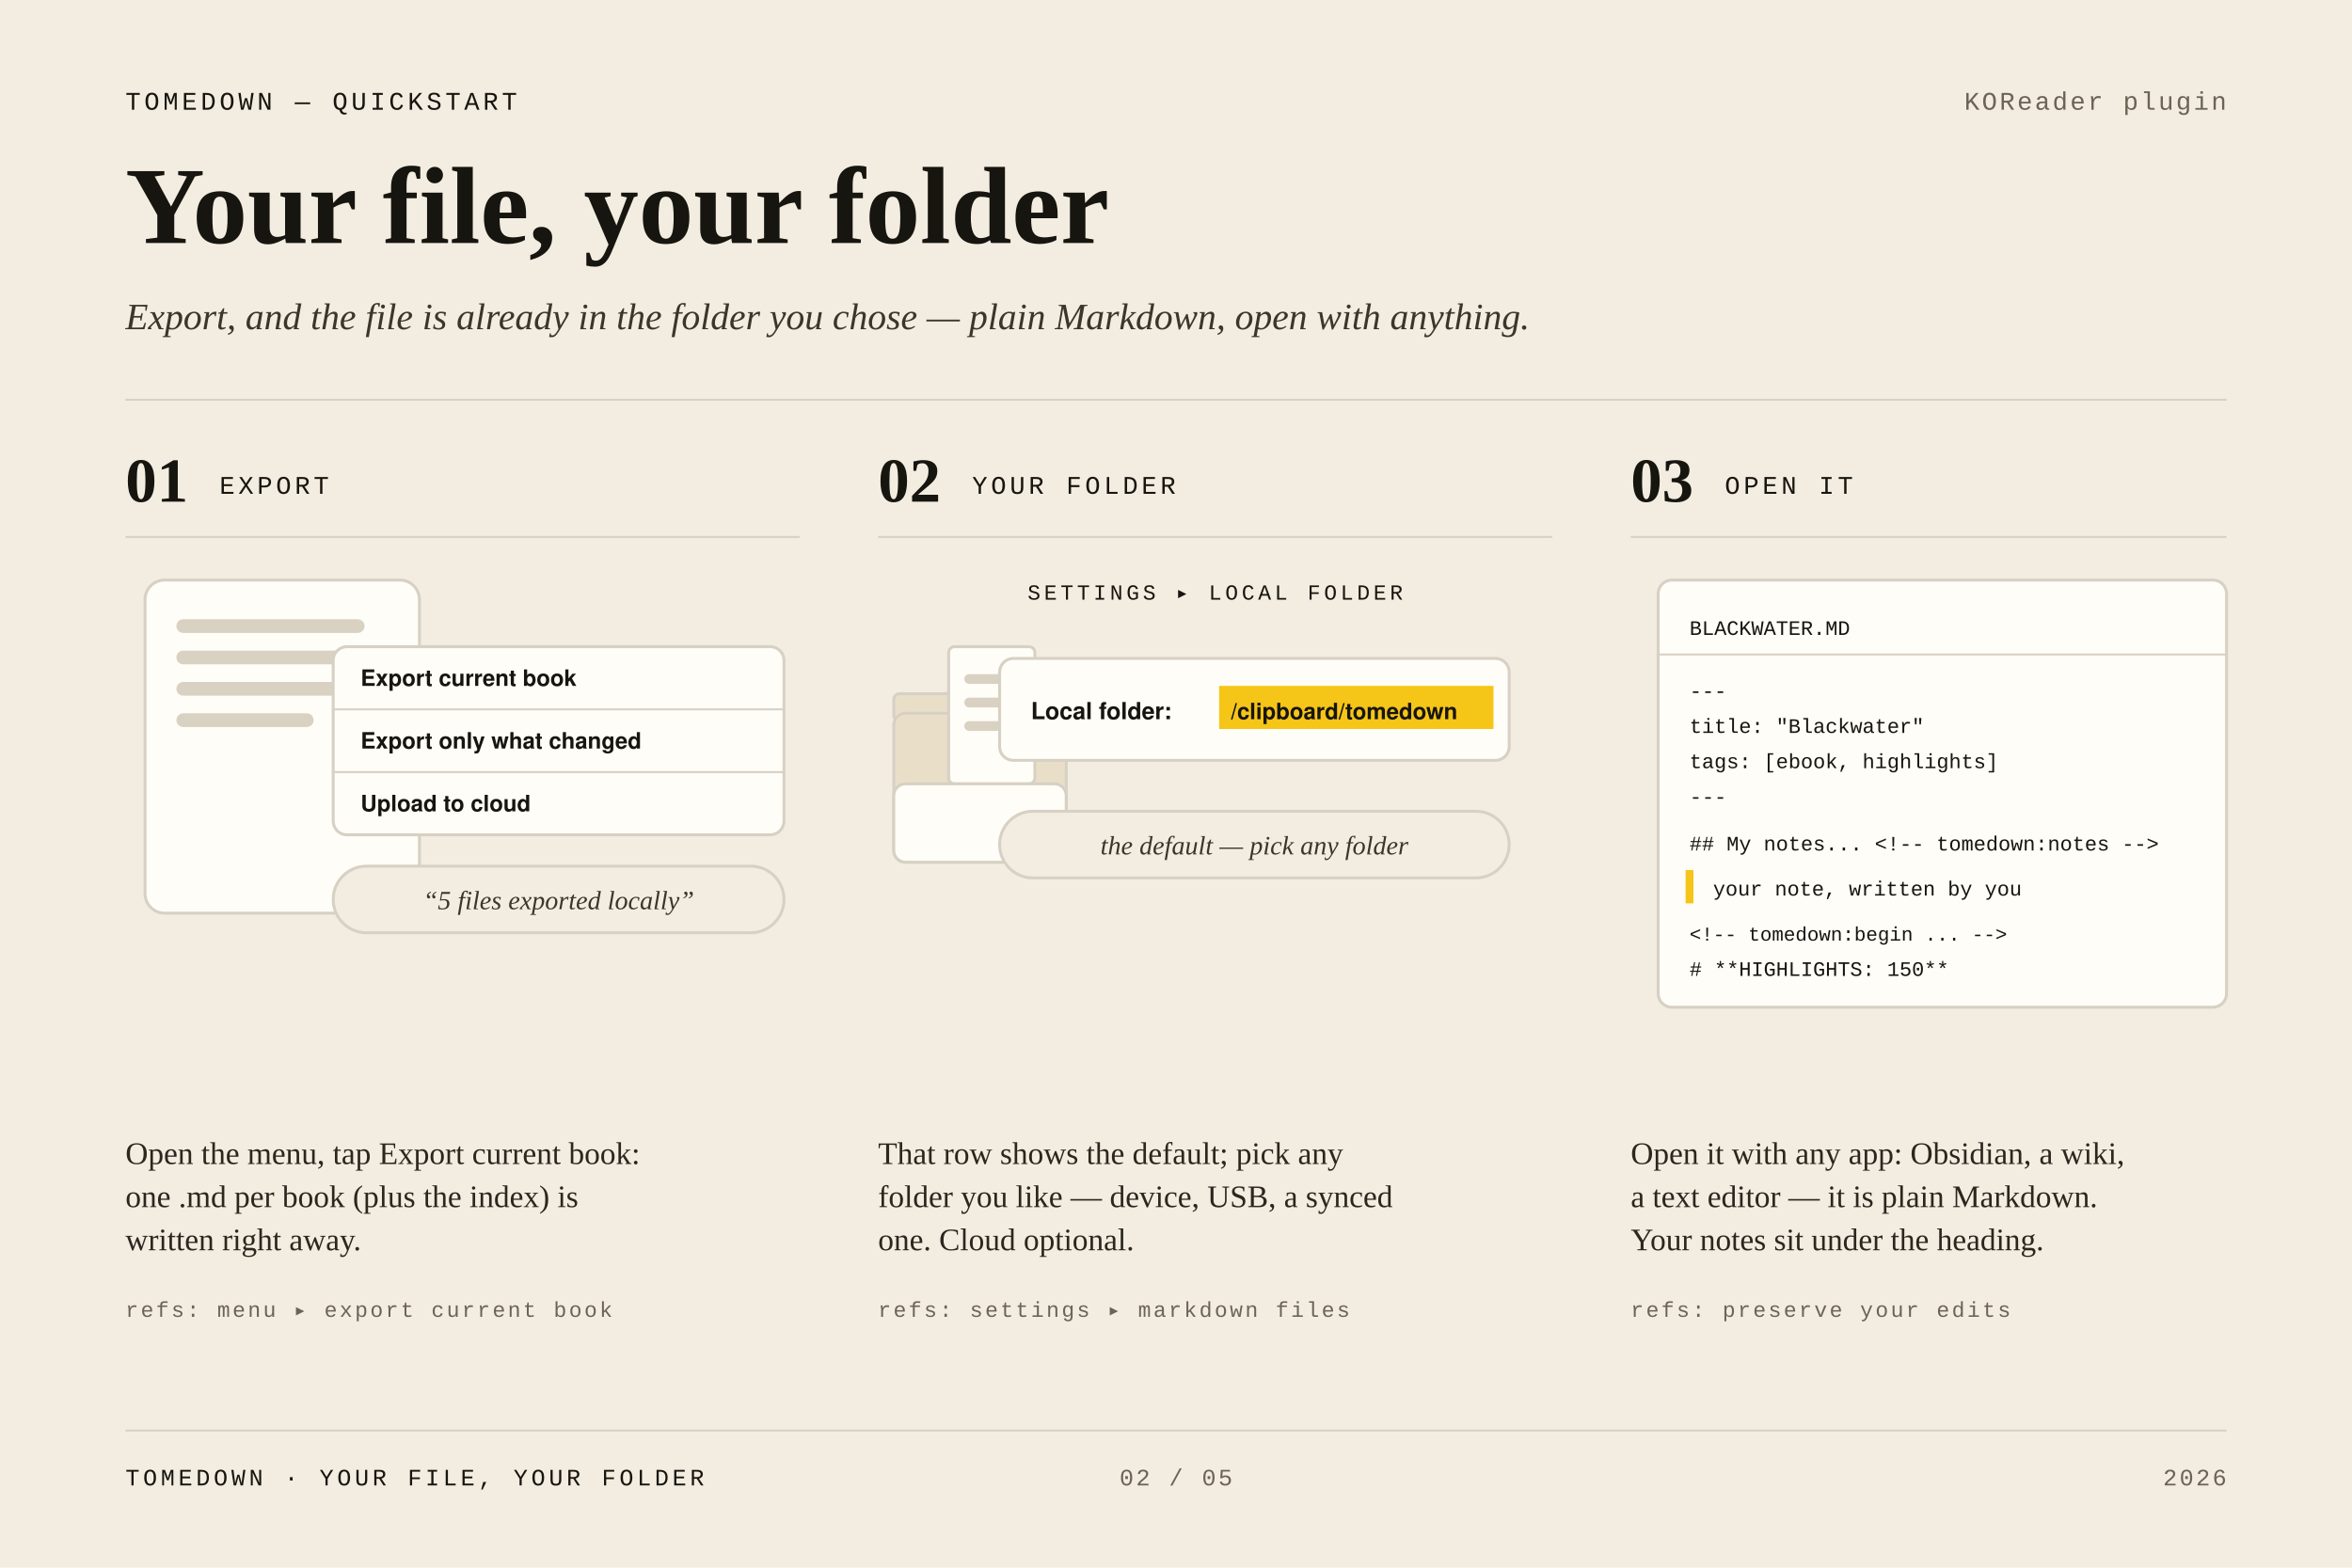
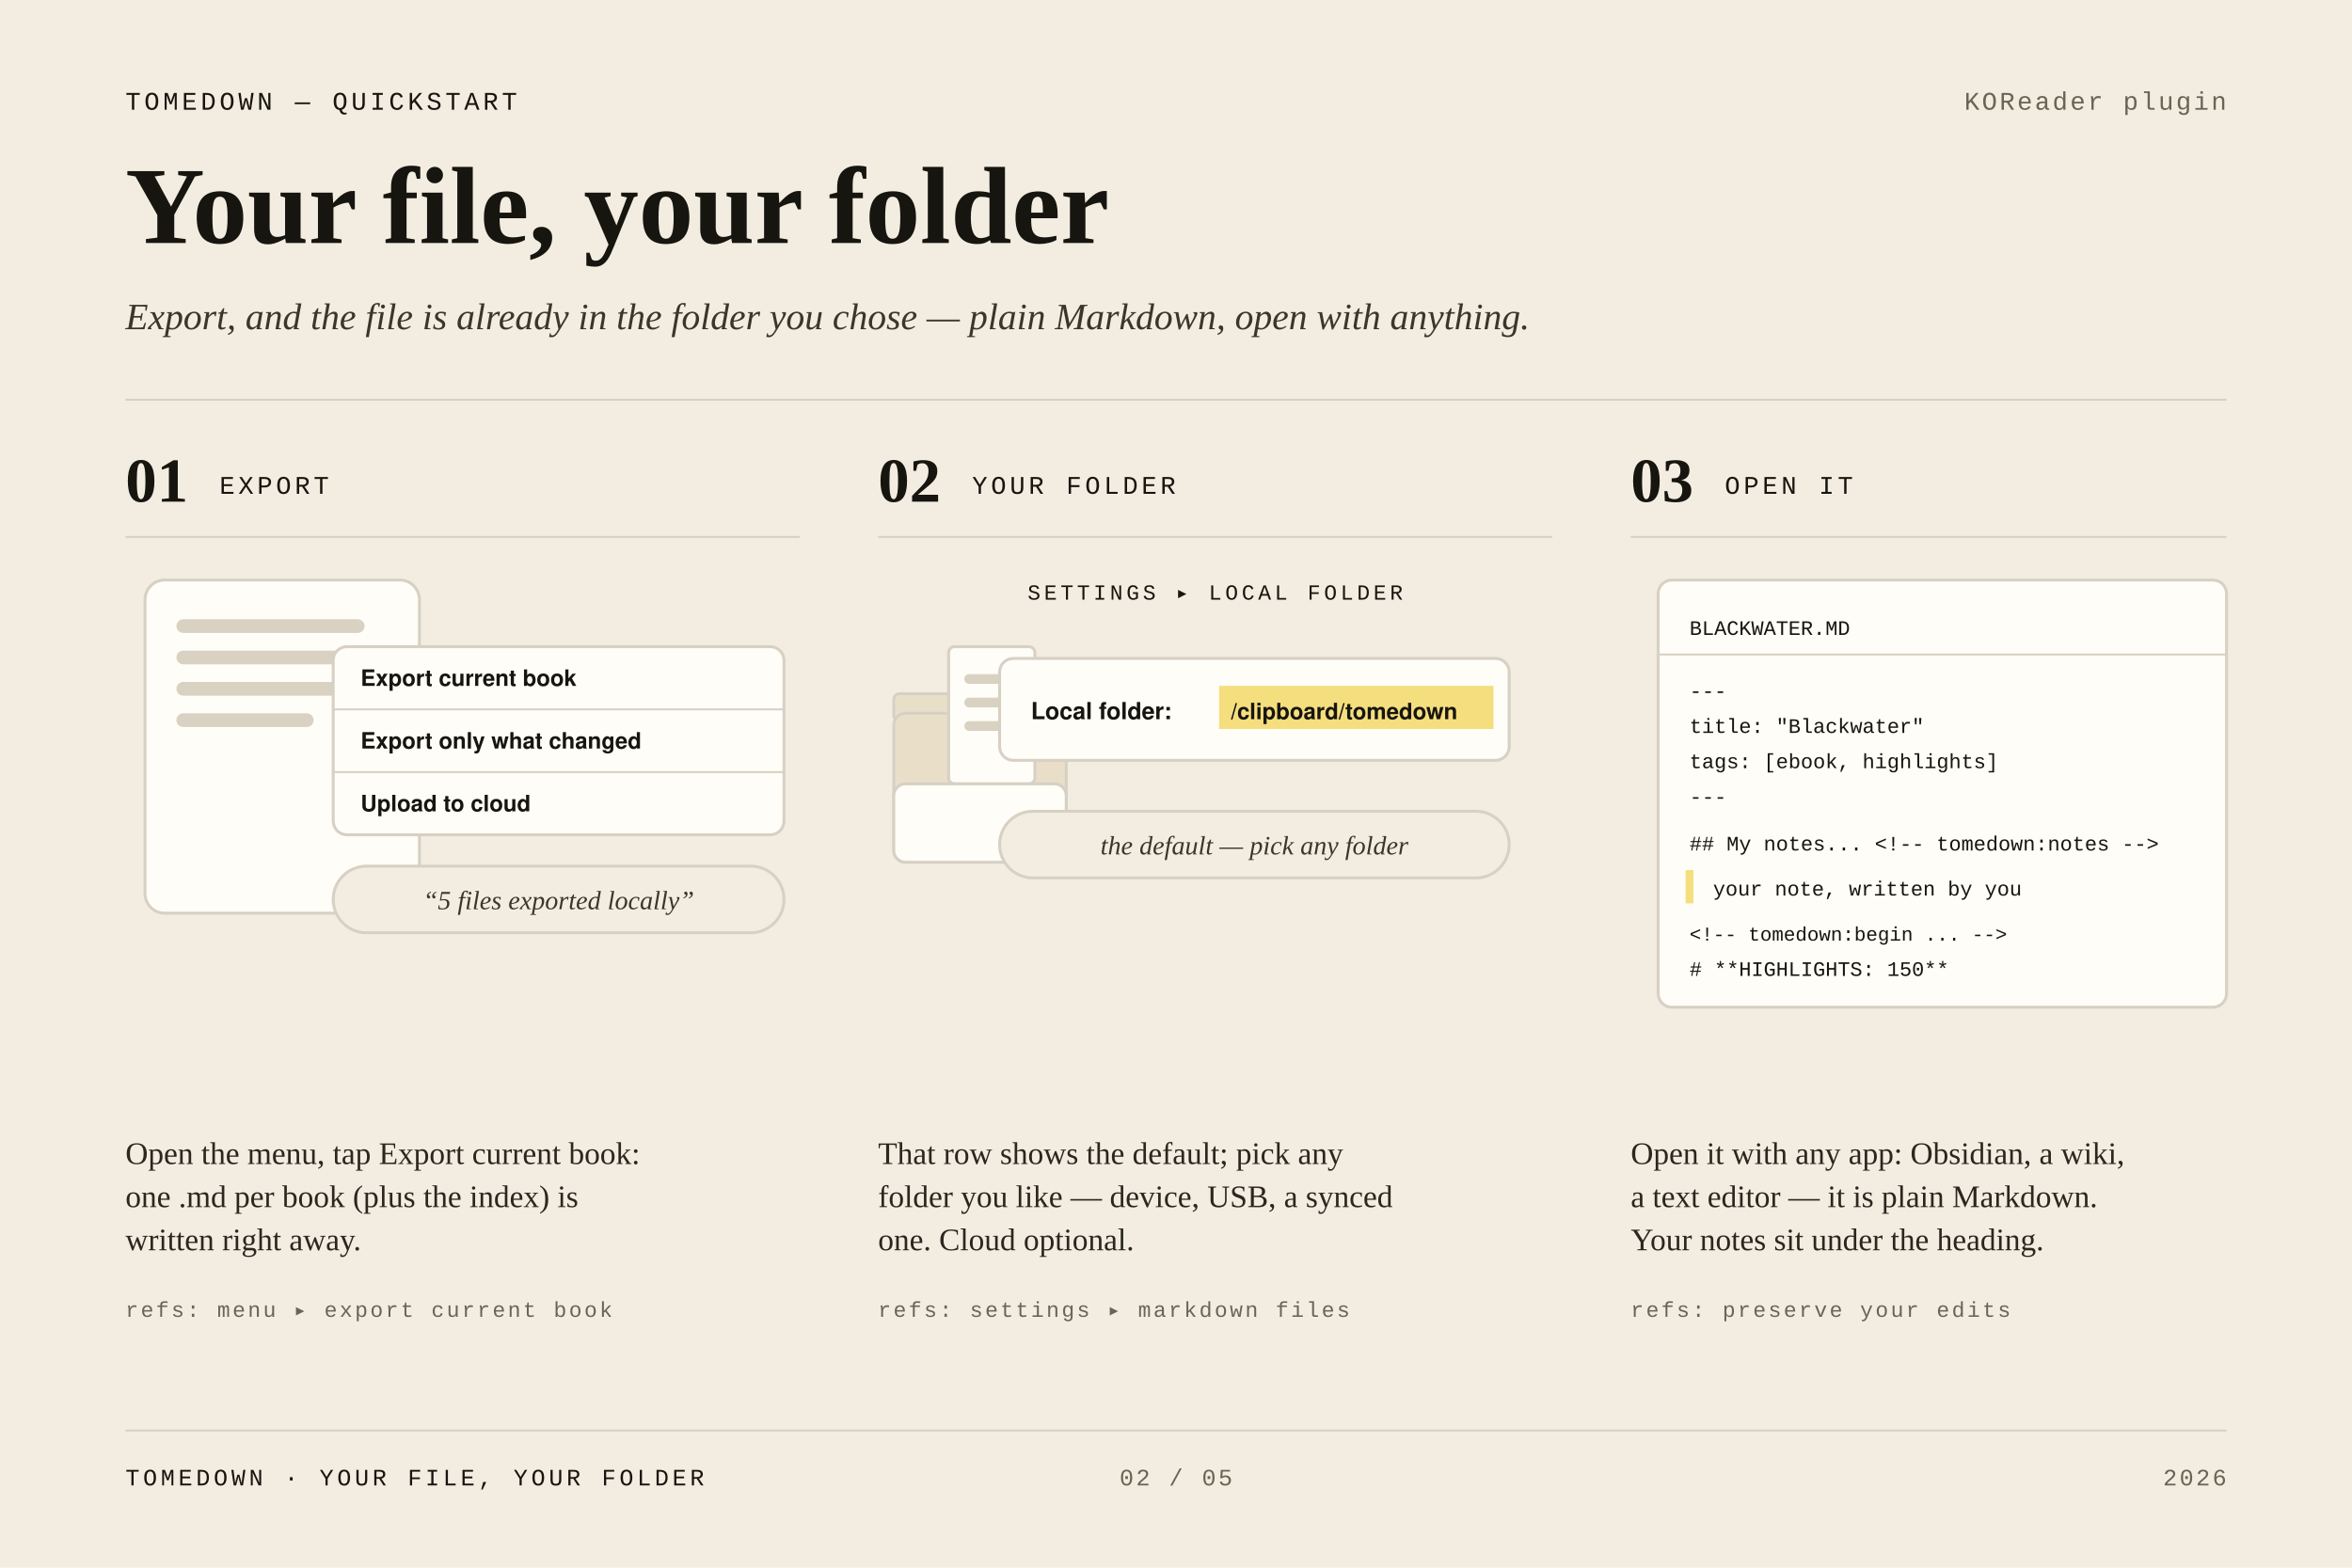
<svg xmlns="http://www.w3.org/2000/svg" width="1200" height="800" viewBox="0 0 1200 800" role="img" aria-label="Tomedown quickstart tutorial 02 — Your file, your folder: export from the menu, the file lands in the folder you chose, open it with any app">
  <style>
    .display { font-family: Georgia, "Times New Roman", serif; font-weight: 700; fill: #17150F; }
    .deck    { font-family: Georgia, "Times New Roman", serif; font-style: italic; fill: #3A362C; }
    .label   { font-family: "SF Mono", Menlo, Consolas, "Liberation Mono", monospace; letter-spacing: 1.8px; fill: #17150F; }
    .labelm  { font-family: "SF Mono", Menlo, Consolas, "Liberation Mono", monospace; letter-spacing: 1.2px; fill: #6B6455; }
    .body    { font-family: Georgia, "Times New Roman", serif; fill: #2B271F; }
    .menu    { font-family: "Helvetica Neue", Helvetica, Arial, sans-serif; font-weight: 700; fill: #17150F; }
    .code    { font-family: "SF Mono", Menlo, Consolas, "Liberation Mono", monospace; fill: #17150F; }
    .rule    { stroke: #D7D0C4; stroke-width: 1; }
    .hair    { stroke: #D7D0C4; stroke-width: 1; opacity: 1; }
    .card    { fill: #FFFDF7; stroke: #D7D0C4; stroke-width: 1.5; }
    .frame   { fill: #FFFDF7; stroke: #D7D0C4; stroke-width: 1.5; }
    .skel    { fill: #D9D2C2; }
-     .accent  { fill: #F5C518; }
+     .accent  { fill: #F5DE7E; }
  </style>
  <rect width="1200" height="800" fill="#F3EDE1" />
  <text class="label" x="64" y="56" font-size="13">TOMEDOWN — QUICKSTART</text>
  <text class="labelm" x="1136" y="56" font-size="13" text-anchor="end">KOReader plugin</text>
  <text class="display" x="64" y="124" font-size="56">Your file, your folder</text>
  <text class="deck" x="64" y="168" font-size="19">Export, and the file is already in the folder you chose — plain Markdown, open with anything.</text>
  <line class="rule" x1="64" y1="204" x2="1136" y2="204" />
  <text class="display" x="64" y="256" font-size="32">01</text>
  <text class="label" x="112" y="252" font-size="13">EXPORT</text>
  <line class="hair" x1="64" y1="274" x2="408" y2="274" />
  <rect class="frame" x="74" y="296" width="140" height="170" rx="10" />
  <rect class="skel" x="90" y="316" width="96" height="7" rx="3.5" />
  <rect class="skel" x="90" y="332" width="88" height="7" rx="3.5" />
  <rect class="skel" x="90" y="348" width="96" height="7" rx="3.5" />
  <rect class="skel" x="90" y="364" width="70" height="7" rx="3.5" />
  <rect class="card" x="170" y="330" width="230" height="96" rx="7" />
  <line class="hair" x1="170" y1="362" x2="400" y2="362" />
  <line class="hair" x1="170" y1="394" x2="400" y2="394" />
  <text class="menu" x="184" y="350" font-size="11.5">Export current book</text>
  <text class="menu" x="184" y="382" font-size="11.5">Export only what changed</text>
  <text class="menu" x="184" y="414" font-size="11.5">Upload to cloud</text>
  <rect x="170" y="442" width="230" height="34" rx="17" fill="#F3EDE1" stroke="#D7D0C4" stroke-width="1.5" />
  <text class="deck" x="285" y="464" font-size="13.5" text-anchor="middle">“5 files exported locally”</text>
  <text class="body" x="64" y="594" font-size="16">Open the menu, tap Export current book:</text>
  <text class="body" x="64" y="616" font-size="16">one .md per book (plus the index) is</text>
  <text class="body" x="64" y="638" font-size="16">written right away.</text>
  <text class="labelm" x="64" y="672" font-size="11">refs: menu ▸ export current book</text>
  <text class="display" x="448" y="256" font-size="32">02</text>
  <text class="label" x="496" y="252" font-size="13">YOUR FOLDER</text>
  <line class="hair" x1="448" y1="274" x2="792" y2="274" />
  <text class="label" x="620" y="306" font-size="11" text-anchor="middle">SETTINGS ▸ LOCAL FOLDER</text>
  <rect x="456" y="354" width="34" height="14" rx="3" fill="#E9DFC9" stroke="#D7D0C4" stroke-width="1.5" />
  <rect x="456" y="364" width="88" height="76" rx="6" fill="#E9DFC9" stroke="#D7D0C4" stroke-width="1.5" />
  <rect class="card" x="484" y="330" width="44" height="70" rx="3" />
  <rect class="skel" x="492" y="344" width="28" height="5" rx="2.5" />
  <rect class="skel" x="492" y="356" width="24" height="5" rx="2.5" />
  <rect class="skel" x="492" y="368" width="28" height="5" rx="2.5" />
  <rect class="card" x="456" y="400" width="88" height="40" rx="6" />
  <rect class="card" x="510" y="336" width="260" height="52" rx="7" />
  <rect class="accent" x="622" y="350" width="140" height="22" />
  <text class="menu" x="526" y="367" font-size="12">Local folder:</text>
  <text class="menu" x="628" y="367" font-size="11.5">/clipboard/tomedown</text>
  <rect x="510" y="414" width="260" height="34" rx="17" fill="#F3EDE1" stroke="#D7D0C4" stroke-width="1.5" />
  <text class="deck" x="640" y="436" font-size="13.5" text-anchor="middle">the default — pick any folder</text>
  <text class="body" x="448" y="594" font-size="16">That row shows the default; pick any</text>
  <text class="body" x="448" y="616" font-size="16">folder you like — device, USB, a synced</text>
  <text class="body" x="448" y="638" font-size="16">one. Cloud optional.</text>
  <text class="labelm" x="448" y="672" font-size="11">refs: settings ▸ markdown files</text>
  <text class="display" x="832" y="256" font-size="32">03</text>
  <text class="label" x="880" y="252" font-size="13">OPEN IT</text>
  <line class="hair" x1="832" y1="274" x2="1136" y2="274" />
  <rect class="card" x="846" y="296" width="290" height="218" rx="7" />
  <line class="hair" x1="846" y1="334" x2="1136" y2="334" />
  <text class="code" x="862" y="324" font-size="10.5" fill="#6B6455">BLACKWATER.MD</text>
  <text class="code" x="862" y="356" font-size="10.5">---</text>
  <text class="code" x="862" y="374" font-size="10.5">title: "Blackwater"</text>
  <text class="code" x="862" y="392" font-size="10.5">tags: [ebook, highlights]</text>
  <text class="code" x="862" y="410" font-size="10.5">---</text>
  <text class="code" x="862" y="434" font-size="10.5">## My notes... &lt;!-- tomedown:notes --&gt;</text>
  <rect class="accent" x="860" y="444" width="4" height="17" />
  <text class="code" x="874" y="457" font-size="10.5">your note, written by you</text>
  <text class="code" x="862" y="480" font-size="10" fill="#6B6455">&lt;!-- tomedown:begin ... --&gt;</text>
  <text class="code" x="862" y="498" font-size="10.5"># **HIGHLIGHTS: 150**</text>
  <text class="body" x="832" y="594" font-size="16">Open it with any app: Obsidian, a wiki,</text>
  <text class="body" x="832" y="616" font-size="16">a text editor — it is plain Markdown.</text>
  <text class="body" x="832" y="638" font-size="16">Your notes sit under the heading.</text>
  <text class="labelm" x="832" y="672" font-size="11">refs: preserve your edits</text>
  <line class="rule" x1="64" y1="730" x2="1136" y2="730" />
  <text class="label" x="64" y="758" font-size="12">TOMEDOWN · YOUR FILE, YOUR FOLDER</text>
  <text class="labelm" x="600" y="758" font-size="12" text-anchor="middle">02 / 05</text>
  <text class="labelm" x="1136" y="758" font-size="12" text-anchor="end">2026</text>
</svg>
